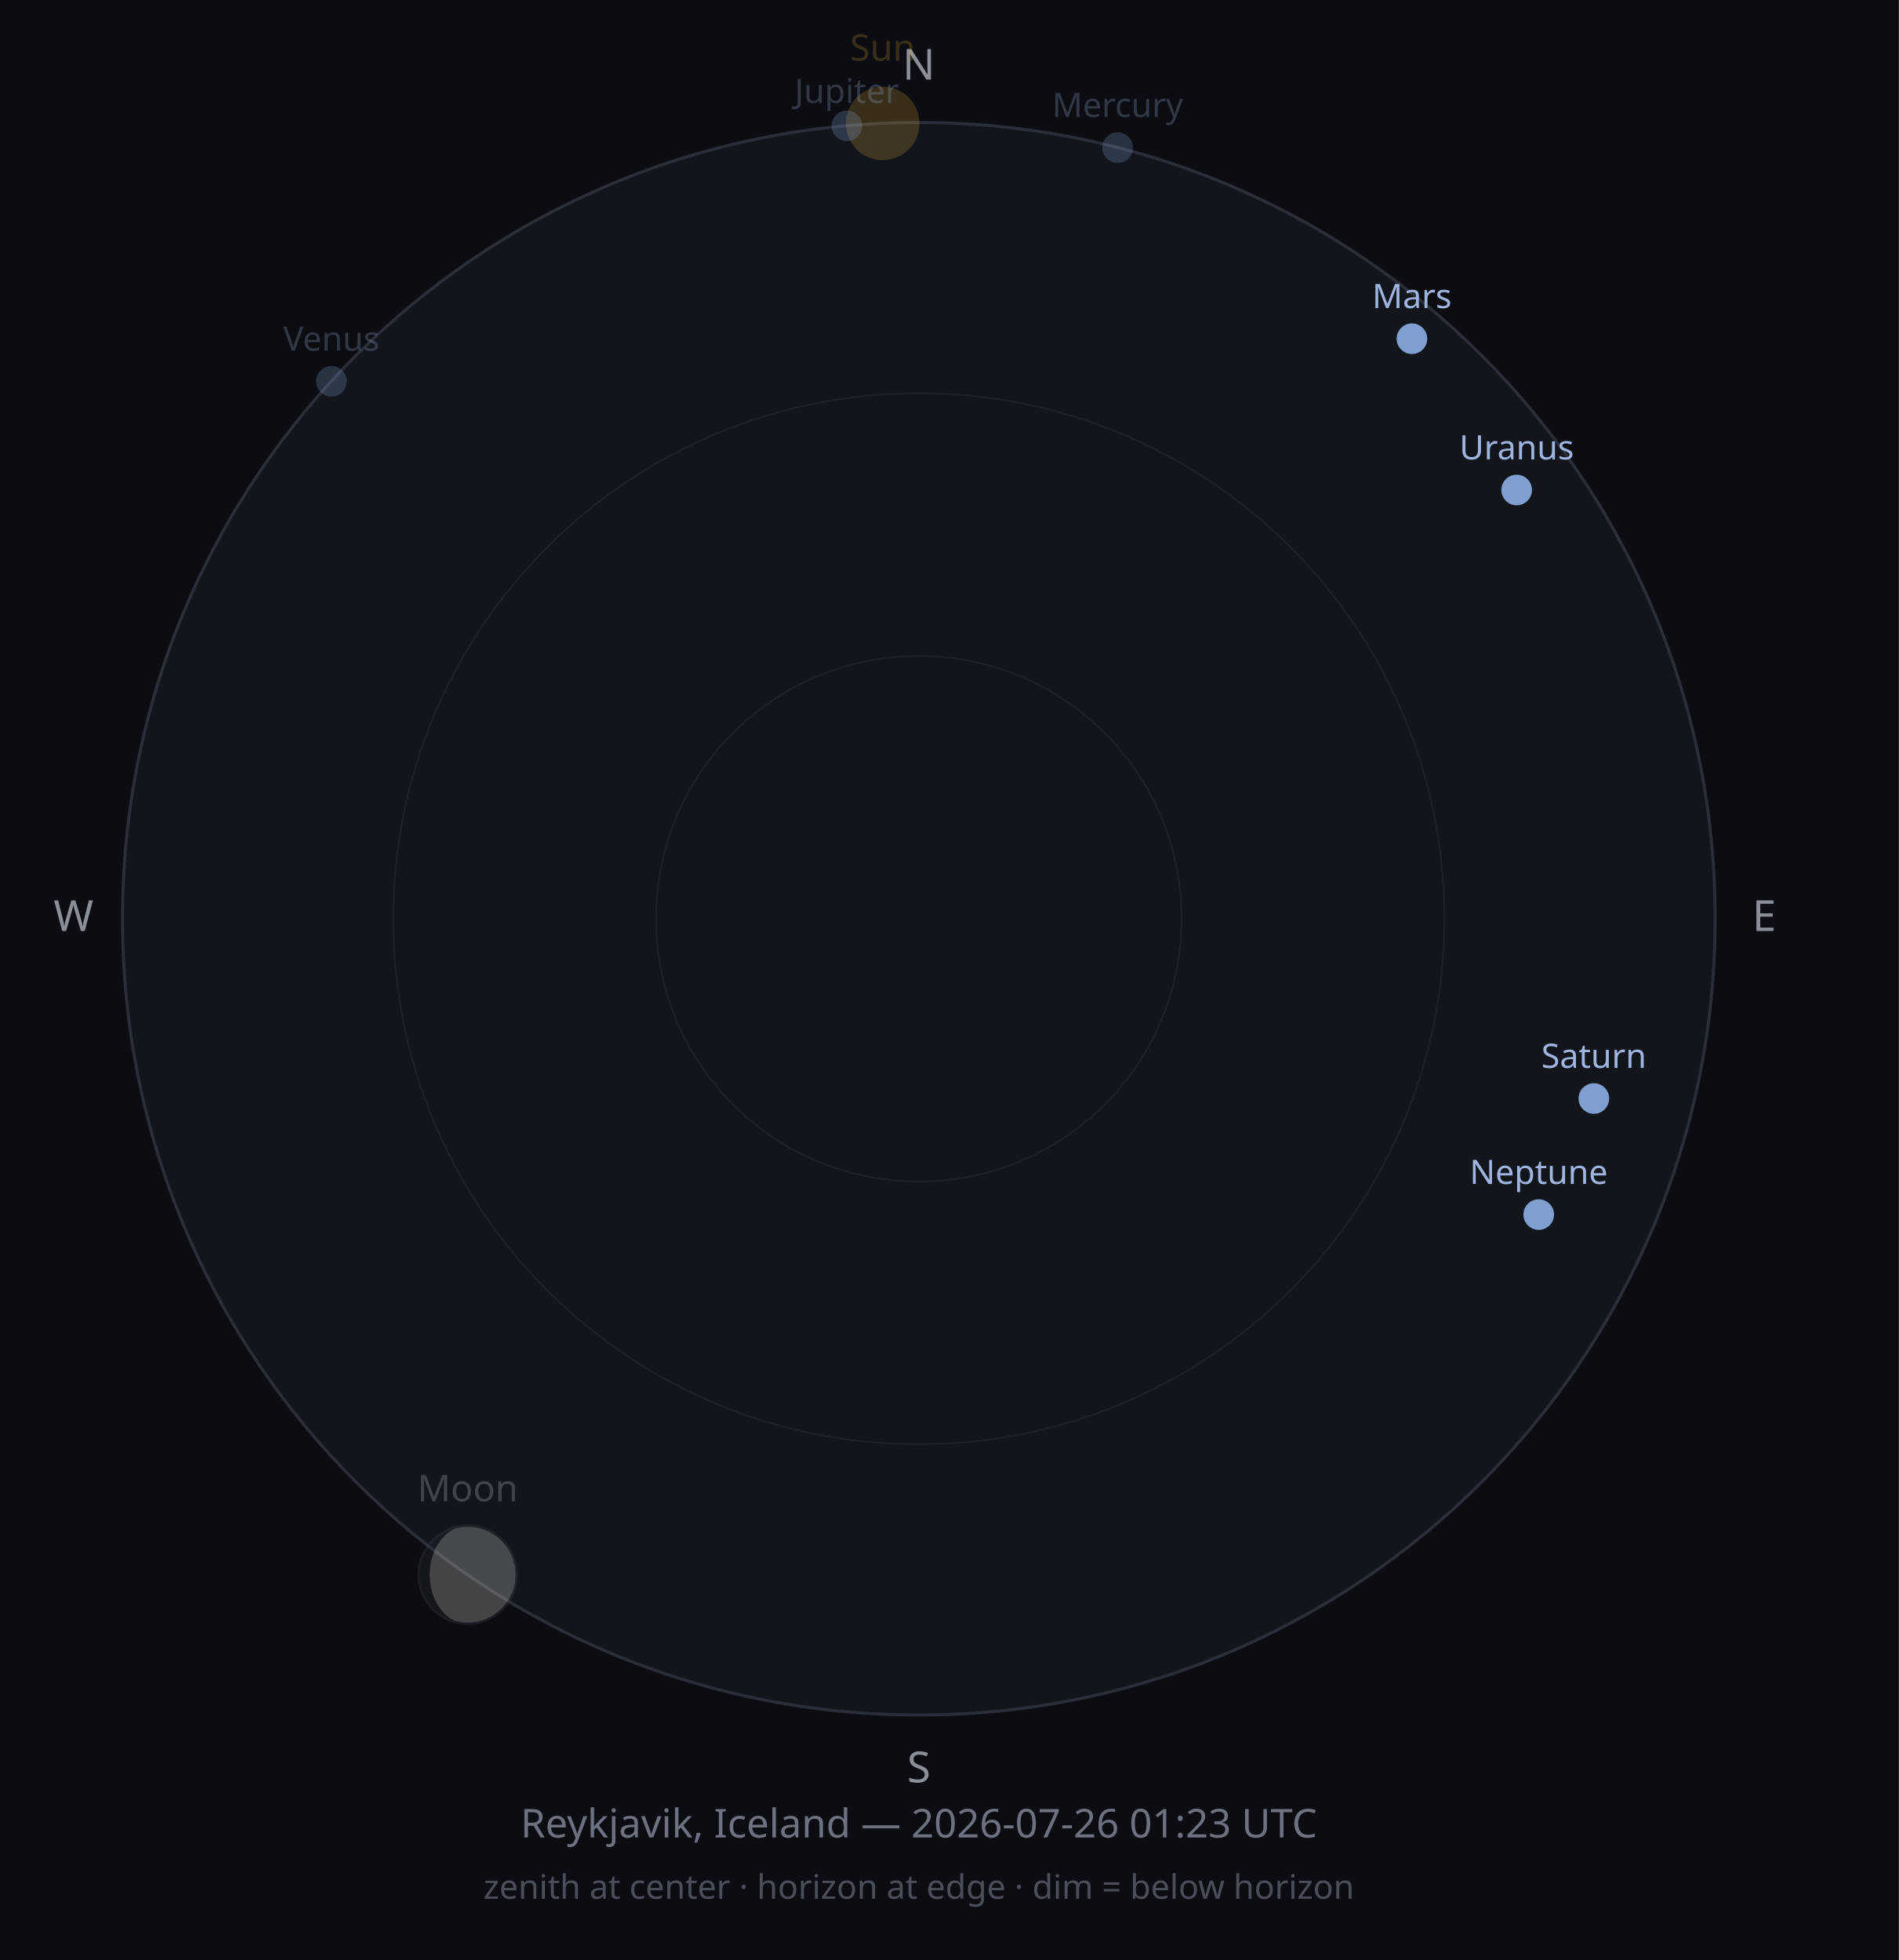
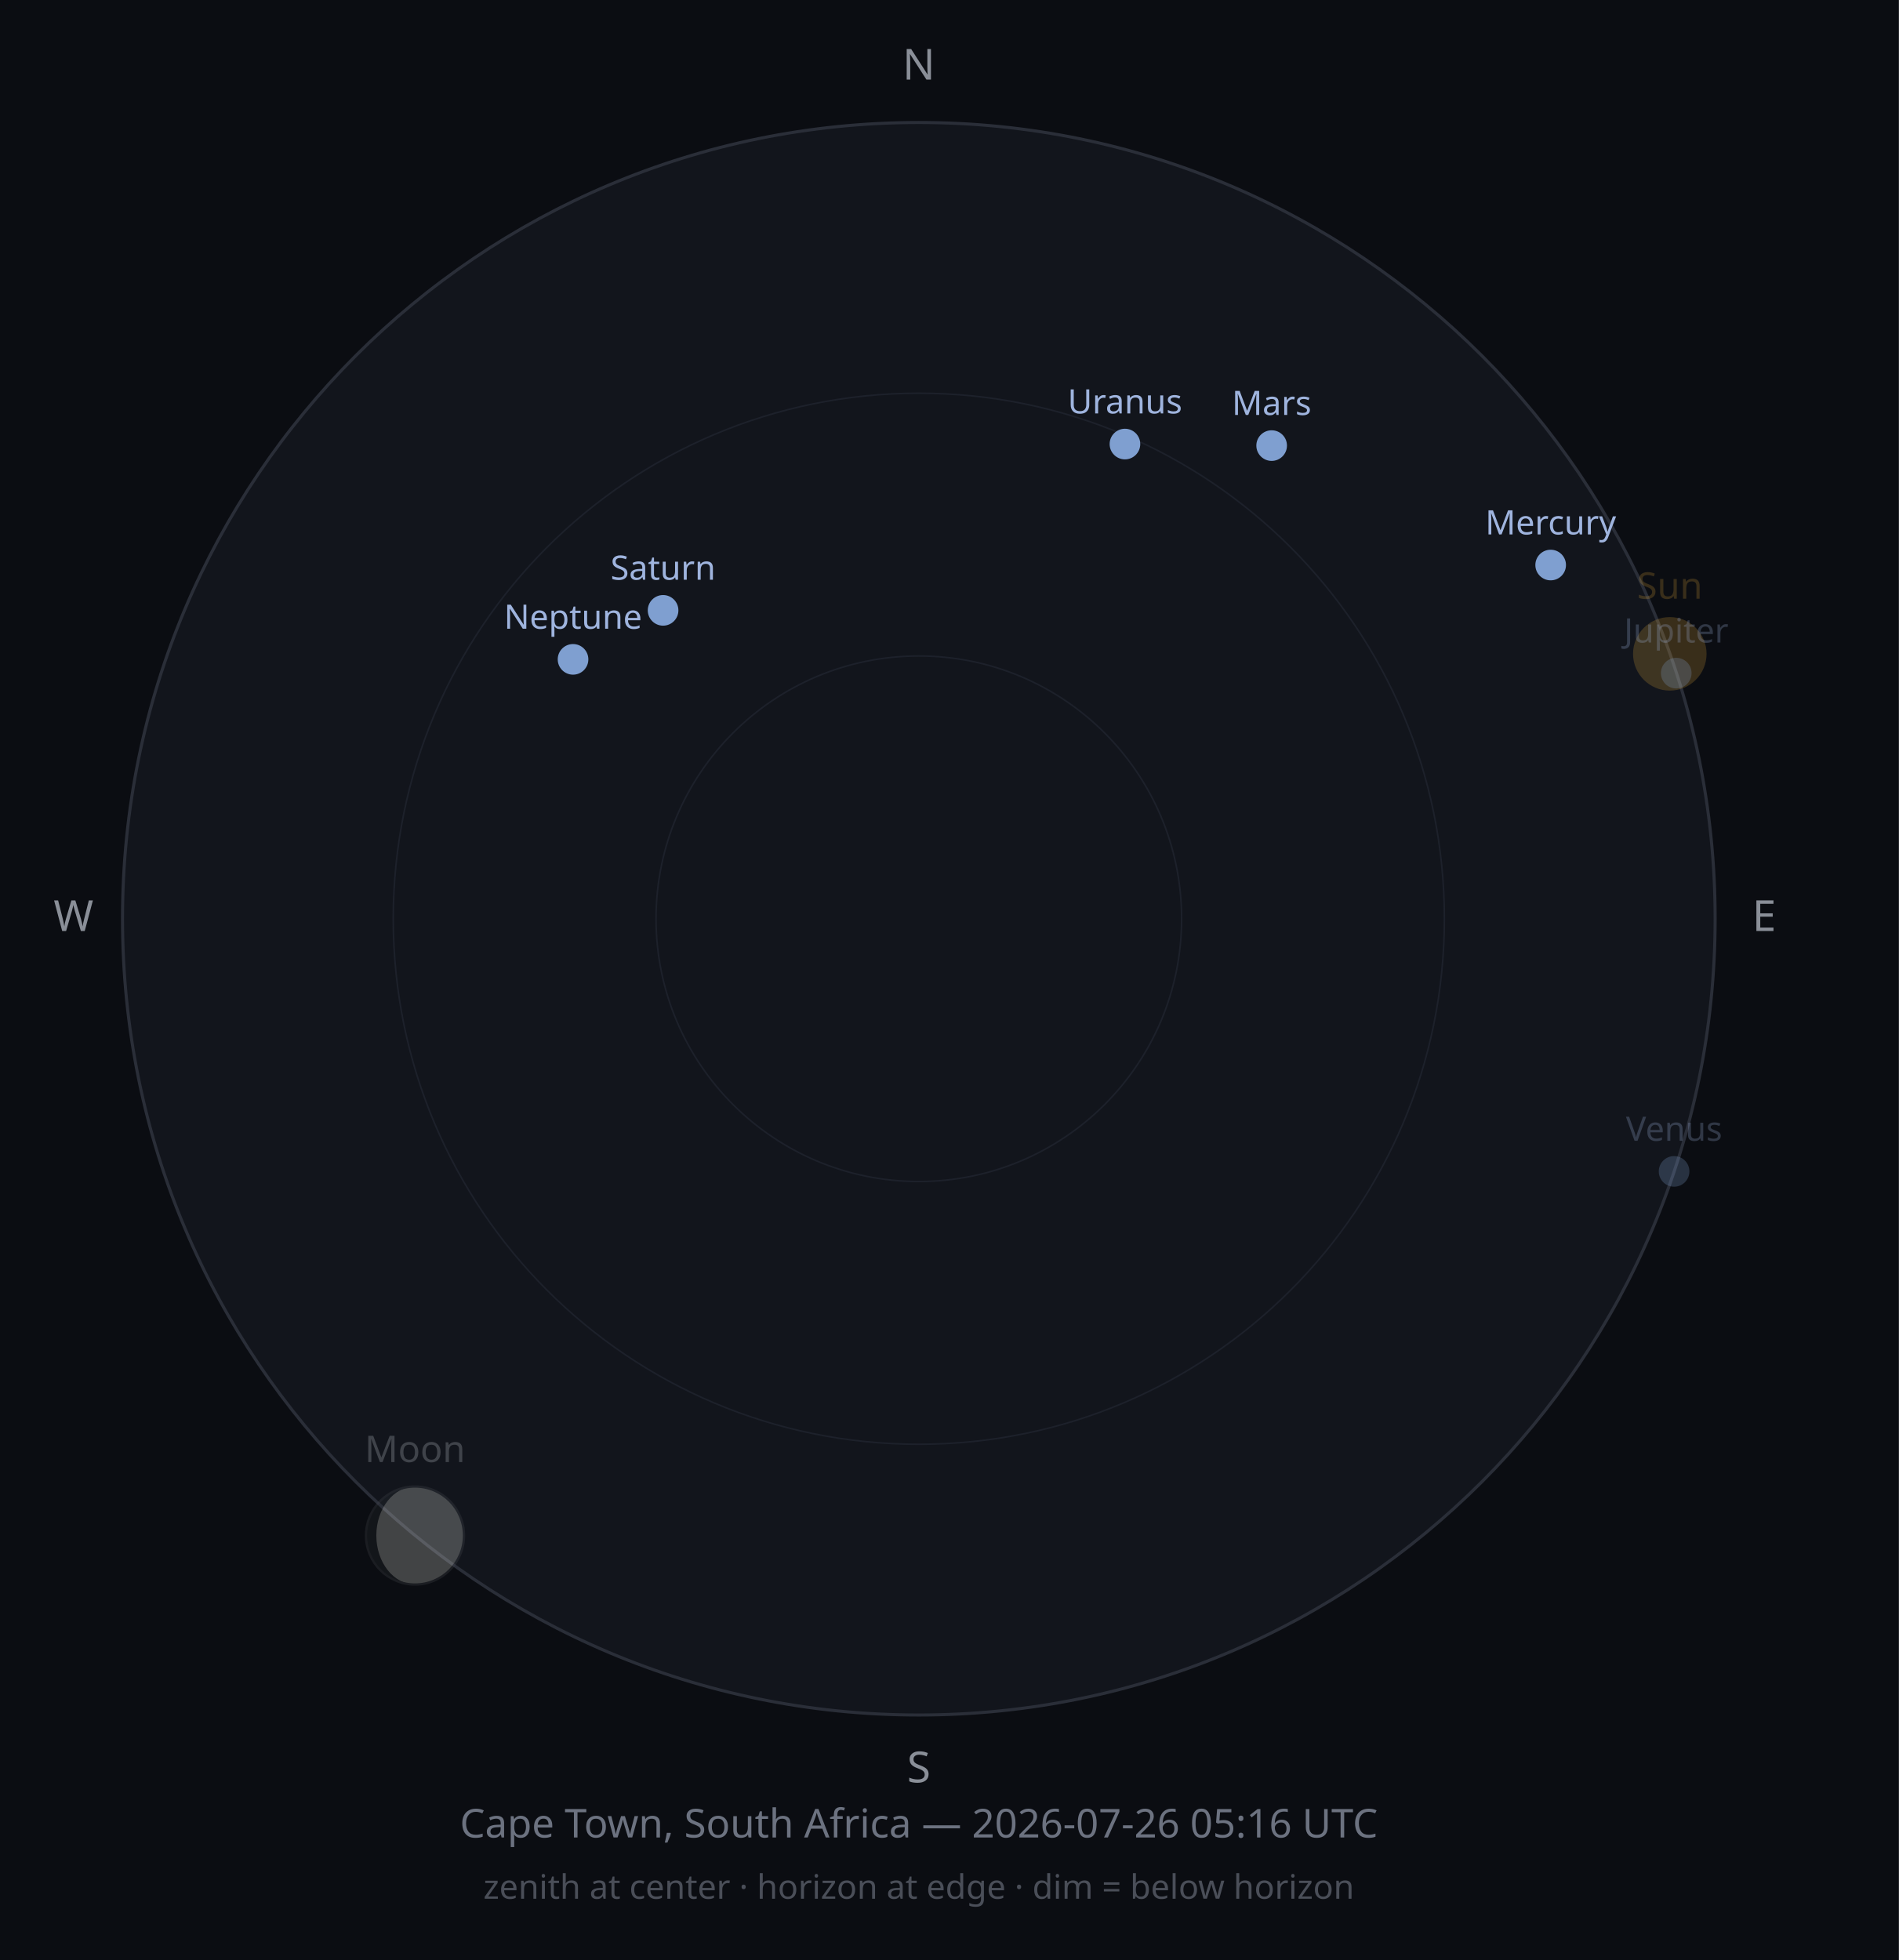
<svg xmlns="http://www.w3.org/2000/svg" width="620" height="640" viewBox="0 0 620 640">
  <rect width="620" height="640" fill="#0B0D12" />
  <circle cx="300" cy="300" r="260" fill="#12151C" stroke="#2A2E38" stroke-width="1" />
  <circle cx="300" cy="300" r="171.6" fill="none" stroke="#1D212B" stroke-width="0.5" />
  <circle cx="300" cy="300" r="85.8" fill="none" stroke="#1D212B" stroke-width="0.5" />
  <text x="300" y="26" font-size="14" fill="#8A8F98" text-anchor="middle" font-family="sans-serif">N</text>
  <text x="576" y="304" font-size="14" fill="#8A8F98" text-anchor="middle" font-family="sans-serif">E</text>
  <text x="300" y="582" font-size="14" fill="#8A8F98" text-anchor="middle" font-family="sans-serif">S</text>
  <text x="24" y="304" font-size="14" fill="#8A8F98" text-anchor="middle" font-family="sans-serif">W</text>
-   <circle cx="288.2" cy="40.3" r="12" fill="#F2B33D" opacity="0.2" />
-   <text x="288.2" y="19.8" font-size="12" fill="#F2B33D" opacity="0.2" text-anchor="middle" font-family="sans-serif">Sun</text>
+   <circle cx="545.2" cy="213.5" r="12" fill="#F2B33D" opacity="0.2" />
+   <text x="545.2" y="195.5" font-size="12" fill="#F2B33D" opacity="0.2" text-anchor="middle" font-family="sans-serif">Sun</text>
  <g opacity="0.25">
-     <circle cx="152.7" cy="514.2" r="16" fill="#2B2E33" />
-     <path d="M152.654,498.218 A16,16 0 0,1 152.654,530.218 A12.369,16 0 0,1 152.654,498.218 Z" fill="#E8E6DE" />
-     <circle cx="152.7" cy="514.2" r="16" fill="none" stroke="#4A4D52" stroke-width="0.75" />
+     <circle cx="135.5" cy="501.4" r="16" fill="#2B2E33" />
+     <path d="M135.546,485.382 A16,16 0 0,1 135.546,517.382 A12.674,16 0 0,1 135.546,485.382 Z" fill="#E8E6DE" />
+     <circle cx="135.5" cy="501.4" r="16" fill="none" stroke="#4A4D52" stroke-width="0.75" />
  </g>
-   <text x="152.7" y="490.2" font-size="12" fill="#C9CDD3" opacity="0.25" text-anchor="middle" font-family="sans-serif">Moon</text>
-   <circle cx="364.9" cy="48.2" r="5" fill="#7F9FD0" opacity="0.25" />
-   <text x="364.9" y="38.2" font-size="11" fill="#9FB4DE" opacity="0.25" text-anchor="middle" font-family="sans-serif">Mercury</text>
-   <circle cx="108.2" cy="124.5" r="5" fill="#7F9FD0" opacity="0.25" />
-   <text x="108.2" y="114.5" font-size="11" fill="#9FB4DE" opacity="0.25" text-anchor="middle" font-family="sans-serif">Venus</text>
-   <circle cx="461.0" cy="110.6" r="5" fill="#7F9FD0" opacity="1" />
-   <text x="461.0" y="100.6" font-size="11" fill="#9FB4DE" opacity="1" text-anchor="middle" font-family="sans-serif">Mars</text>
-   <circle cx="276.5" cy="41.1" r="5" fill="#7F9FD0" opacity="0.25" />
-   <text x="276.5" y="33.6" font-size="11" fill="#9FB4DE" opacity="0.25" text-anchor="middle" font-family="sans-serif">Jupiter</text>
-   <circle cx="520.4" cy="358.7" r="5" fill="#7F9FD0" opacity="1" />
-   <text x="520.4" y="348.7" font-size="11" fill="#9FB4DE" opacity="1" text-anchor="middle" font-family="sans-serif">Saturn</text>
-   <circle cx="495.2" cy="160.0" r="5" fill="#7F9FD0" opacity="1" />
-   <text x="495.2" y="150.0" font-size="11" fill="#9FB4DE" opacity="1" text-anchor="middle" font-family="sans-serif">Uranus</text>
-   <circle cx="502.4" cy="396.6" r="5" fill="#7F9FD0" opacity="1" />
-   <text x="502.4" y="386.6" font-size="11" fill="#9FB4DE" opacity="1" text-anchor="middle" font-family="sans-serif">Neptune</text>
-   <text x="300" y="600" font-size="13" fill="#6C7280" text-anchor="middle" font-family="sans-serif">Reykjavik, Iceland — 2026-07-26 01:23 UTC</text>
+   <text x="135.5" y="477.4" font-size="12" fill="#C9CDD3" opacity="0.25" text-anchor="middle" font-family="sans-serif">Moon</text>
+   <circle cx="506.3" cy="184.5" r="5" fill="#7F9FD0" opacity="1" />
+   <text x="506.3" y="174.5" font-size="11" fill="#9FB4DE" opacity="1" text-anchor="middle" font-family="sans-serif">Mercury</text>
+   <circle cx="546.6" cy="382.5" r="5" fill="#7F9FD0" opacity="0.25" />
+   <text x="546.6" y="372.5" font-size="11" fill="#9FB4DE" opacity="0.25" text-anchor="middle" font-family="sans-serif">Venus</text>
+   <circle cx="415.2" cy="145.5" r="5" fill="#7F9FD0" opacity="1" />
+   <text x="415.2" y="135.5" font-size="11" fill="#9FB4DE" opacity="1" text-anchor="middle" font-family="sans-serif">Mars</text>
+   <circle cx="547.3" cy="219.8" r="5" fill="#7F9FD0" opacity="0.25" />
+   <text x="547.3" y="209.8" font-size="11" fill="#9FB4DE" opacity="0.25" text-anchor="middle" font-family="sans-serif">Jupiter</text>
+   <circle cx="216.5" cy="199.3" r="5" fill="#7F9FD0" opacity="1" />
+   <text x="216.5" y="189.3" font-size="11" fill="#9FB4DE" opacity="1" text-anchor="middle" font-family="sans-serif">Saturn</text>
+   <circle cx="367.3" cy="145.0" r="5" fill="#7F9FD0" opacity="1" />
+   <text x="367.3" y="135.0" font-size="11" fill="#9FB4DE" opacity="1" text-anchor="middle" font-family="sans-serif">Uranus</text>
+   <circle cx="187.1" cy="215.3" r="5" fill="#7F9FD0" opacity="1" />
+   <text x="187.1" y="205.3" font-size="11" fill="#9FB4DE" opacity="1" text-anchor="middle" font-family="sans-serif">Neptune</text>
+   <text x="300" y="600" font-size="13" fill="#6C7280" text-anchor="middle" font-family="sans-serif">Cape Town, South Africa — 2026-07-26 05:16 UTC</text>
  <text x="300" y="620" font-size="11" fill="#4A4E58" text-anchor="middle" font-family="sans-serif">zenith at center · horizon at edge · dim = below horizon</text>
</svg>
